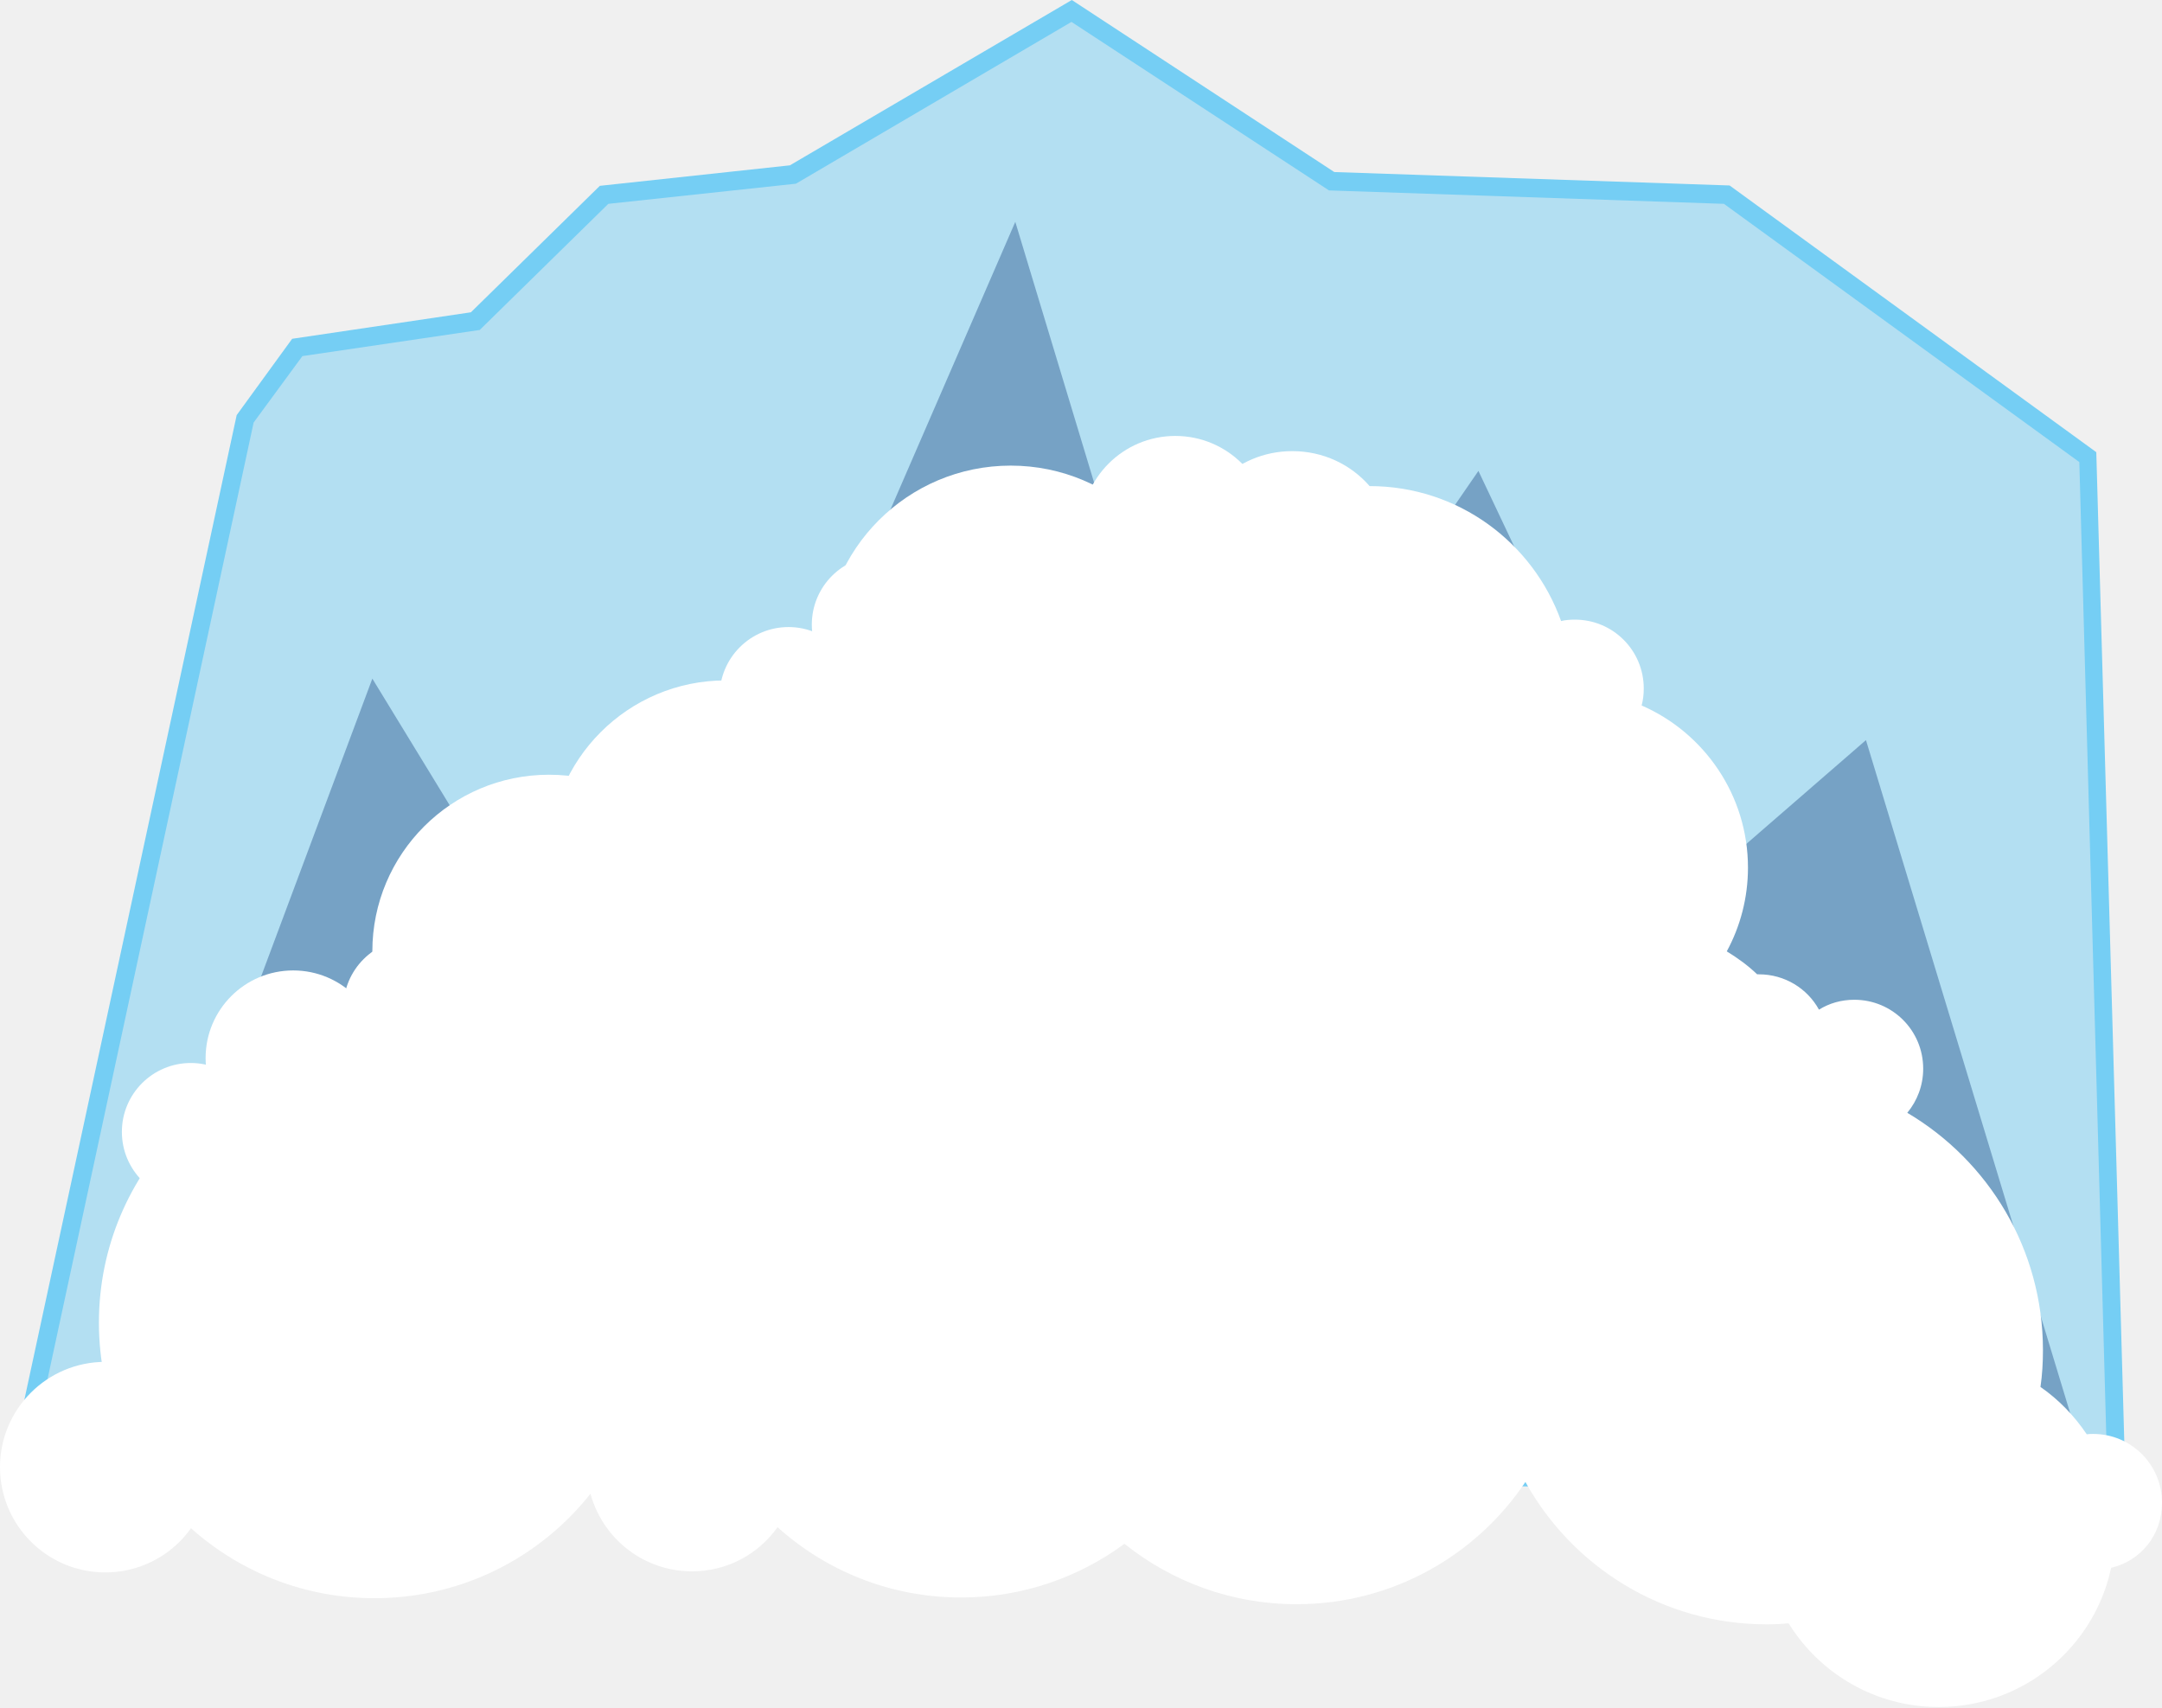
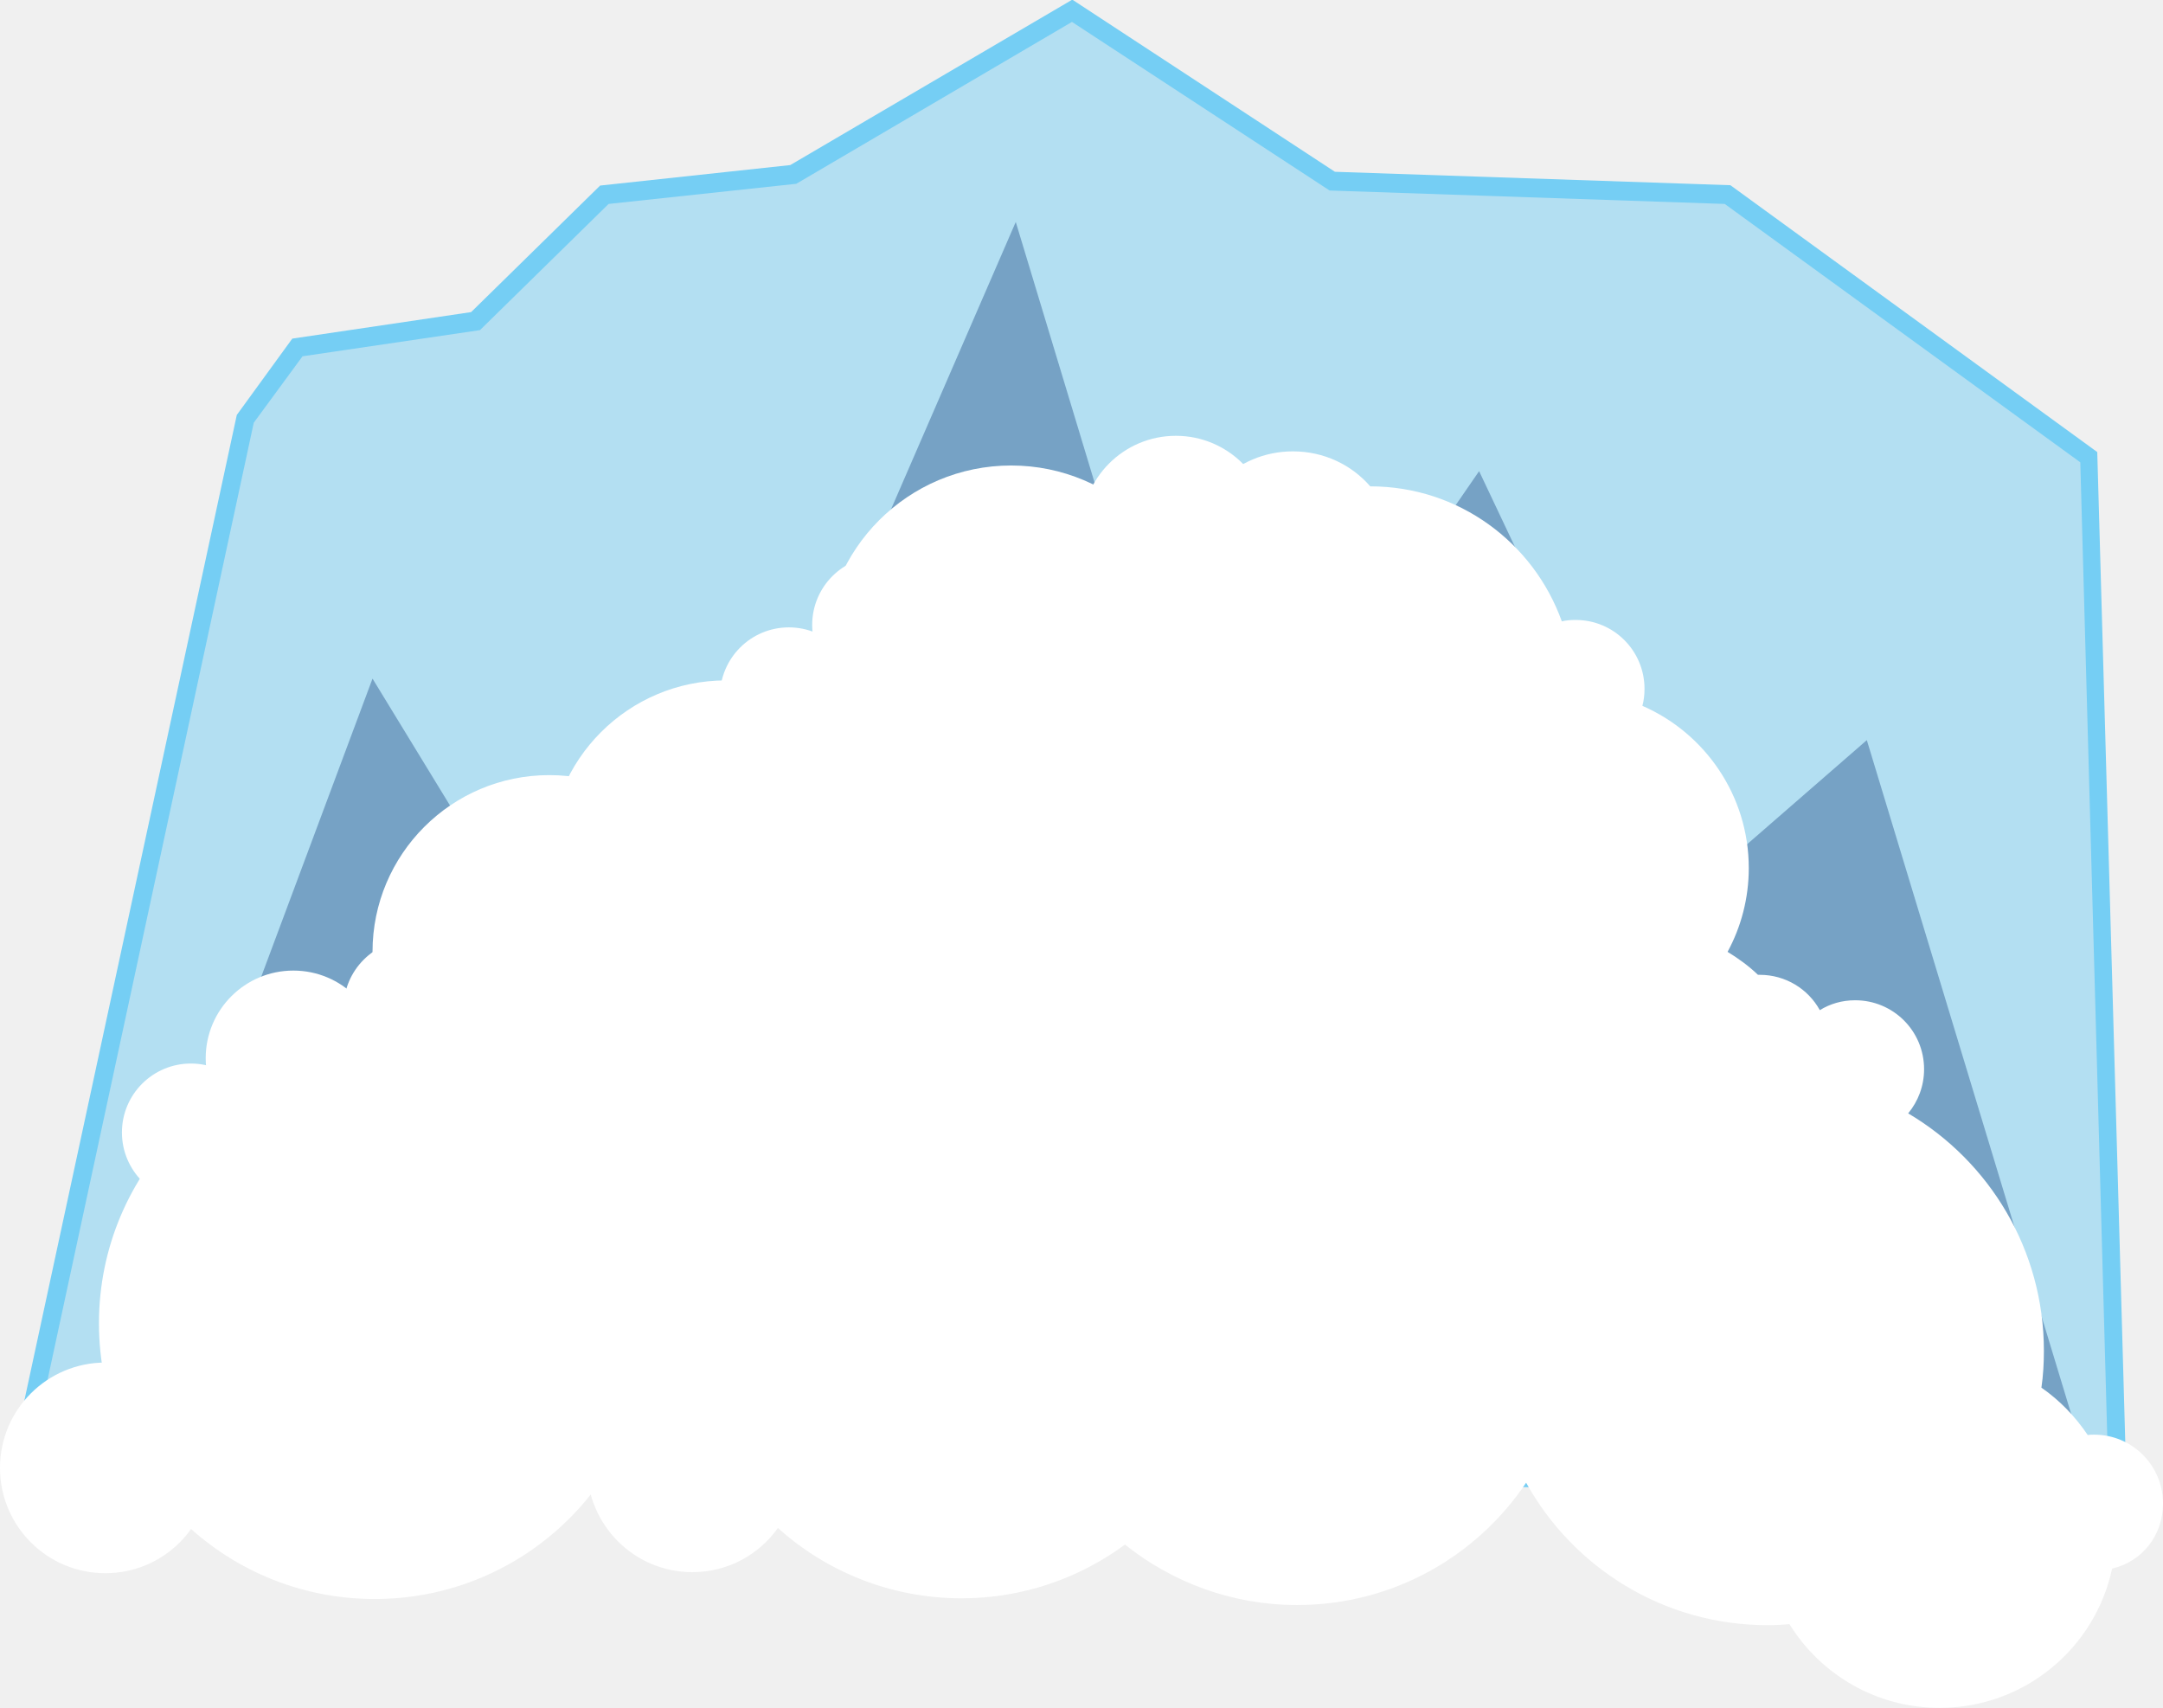
- <svg xmlns="http://www.w3.org/2000/svg" version="1.1" id="Layer_1" x="0px" y="0px" viewBox="0 308.4 612 483.3" enable-background="new 0 308.4 612 483.3" xml:space="preserve">
+ <svg xmlns="http://www.w3.org/2000/svg" version="1.1" id="Layer_1" x="0px" y="0px" viewBox="0 462.8 612 483.2" enable-background="new 0 462.8 612 483.2" xml:space="preserve">
  <g id="HOUSE13-ICE">
    <g>
-       <polygon opacity="0.5" fill="#75CEF4" enable-background="new    " points="5.1,725.2 69.4,427 84.1,406.7 134.6,399.2 171,363.6     224.5,357.8 303.4,311.5 377,359.8 488.9,363.6 591.1,437.9 599.1,727.2   " />
-       <path fill="#75CEF4" d="M601.7,729.7L1.9,727.8L67,425.9l15.7-21.6l50.6-7.5l36.5-35.8l53.8-5.8l79.8-46.8l74.3,48.7l111.9,3.8    l103.8,75.5L601.7,729.7z M8.3,722.7l588.2,1.9l-7.9-285.4L488,366.1l-111.8-3.8l-72.9-47.7l-78,45.8l-53.1,5.7l-36.4,35.7    l-50.2,7.4L71.8,428L8.3,722.7z" />
-       <polygon opacity="0.36" fill="#0A3575" enable-background="new    " points="21.1,726.2 105.4,500.5 179,621 287.4,371.2     342.2,552.5 418.5,441.7 476,563.2 528.2,517.9 591.1,725.2   " />
+       <polygon opacity="0.5" fill="#75CEF4" enable-background="new    " points="5.1,879.6 69.4,581.3 84.1,561.1 134.6,553.6 171,518     224.5,512.2 303.4,465.9 377,514.2 488.9,518 591.1,592.2 599.1,881.6   " />
+       <path fill="#75CEF4" d="M601.7,884.1L1.9,882.2L67,580.2l15.7-21.6l50.6-7.5l36.5-35.8l53.8-5.8l79.8-46.8l74.3,48.7l111.9,3.8    l103.8,75.5L601.7,884.1z M8.3,877.1l588.2,1.9l-7.9-285.4L488,520.5l-111.8-3.8L303.3,469l-78,45.8l-53.1,5.7l-36.4,35.7    l-50.2,7.4l-13.8,18.8L8.3,877.1z" />
+       <polygon opacity="0.36" fill="#0A3575" enable-background="new    " points="21.1,880.6 105.4,654.8 179,775.3 287.4,525.6     342.2,706.8 418.5,596.1 476,717.6 528.2,672.2 591.1,879.6   " />
    </g>
    <g>
-       <circle fill="#FFFFFF" cx="205.4" cy="551" r="50" />
-       <circle fill="#FFFFFF" cx="155.4" cy="577.7" r="50" />
-       <circle fill="#FFFFFF" cx="106" cy="682.8" r="78" />
-       <circle fill="#FFFFFF" cx="286.1" cy="493" r="52.8" />
-       <circle fill="#FFFFFF" cx="29.8" cy="723.7" r="29.8" />
-       <circle fill="#FFFFFF" cx="83" cy="607.9" r="24.8" />
-       <circle fill="#FFFFFF" cx="54" cy="628.8" r="19.5" />
-       <circle fill="#FFFFFF" cx="116.7" cy="593.7" r="19.5" />
-       <circle fill="#FFFFFF" cx="249.3" cy="485.2" r="19.5" />
-       <circle fill="#FFFFFF" cx="332.7" cy="458.5" r="26.7" />
-       <circle fill="#FFFFFF" cx="223.2" cy="505.4" r="19.5" />
+       <circle fill="#FFFFFF" cx="205.4" cy="705.3" r="50" />
+       <circle fill="#FFFFFF" cx="155.4" cy="732.1" r="50" />
+       <circle fill="#FFFFFF" cx="106" cy="837.2" r="78" />
+       <circle fill="#FFFFFF" cx="286.1" cy="647.3" r="52.8" />
+       <circle fill="#FFFFFF" cx="29.8" cy="878.1" r="29.8" />
+       <circle fill="#FFFFFF" cx="83" cy="762.2" r="24.8" />
+       <circle fill="#FFFFFF" cx="54" cy="783.2" r="19.5" />
+       <circle fill="#FFFFFF" cx="116.7" cy="748.1" r="19.5" />
+       <circle fill="#FFFFFF" cx="249.3" cy="639.6" r="19.5" />
+       <circle fill="#FFFFFF" cx="332.7" cy="612.8" r="26.7" />
+       <circle fill="#FFFFFF" cx="223.2" cy="659.8" r="19.5" />
    </g>
  </g>
  <g id="Layer_1_1_">
</g>
-   <path fill="#FFFFFF" d="M612,733.8c0-10.8-8.7-19.5-19.5-19.5c-0.6,0-1.2,0-1.8,0.1c-3.5-5.2-7.9-9.8-13.1-13.4  c0.5-3.4,0.7-6.9,0.7-10.4c0-28.6-15.4-53.6-38.4-67.2c2.8-3.4,4.5-7.7,4.5-12.5c0-10.8-8.7-19.5-19.5-19.5c-3.7,0-7.1,1-10,2.8  c-3.3-6-9.7-10-17-10c-0.2,0-0.3,0-0.5,0c-2.6-2.5-5.5-4.6-8.6-6.5c3.8-7,6-15.1,6-23.7c0-20.5-12.4-38.2-30.1-45.9  c0.4-1.5,0.6-3.1,0.6-4.8c0-10.8-8.7-19.5-19.5-19.5c-1.3,0-2.7,0.1-3.9,0.4c-8-22.3-29.2-38.2-54.2-38.2l0,0  c-5.3-6.1-13.1-9.9-21.9-9.9c-16.1,0-29.1,13-29.1,29.1c0,3.1,0.5,6.2,1.4,9c-0.2,0.4-0.5,0.8-0.7,1.3c-3.3-2.6-7.5-4.2-12.1-4.2  c-10.8,0-19.5,8.7-19.5,19.5c0,0.6,0,1.3,0.1,1.9c-2.1-0.7-4.3-1.2-6.6-1.2c-10.8,0-19.5,8.7-19.5,19.5c0,3.1,0.7,6,2,8.6  c-3-1.9-6.6-3.1-10.5-3.1c-10.8,0-19.5,8.7-19.5,19.5c0,5.1,2,9.7,5.2,13.2c-6.6,8.5-10.6,19.1-10.6,30.7c0,1,0,2.1,0.1,3.1  c-12.4,1.3-22.2,11.8-22.2,24.6c0,0.6,0,1.3,0.1,1.9c-1.4-0.3-2.8-0.5-4.3-0.5c-10.8,0-19.5,8.7-19.5,19.5c0,5.1,2,9.7,5.2,13.2  c-7.4,11.9-11.6,25.9-11.6,40.9c0,3.8,0.3,7.5,0.8,11.1c-16,0.5-28.9,13.6-28.9,29.7c0,16.4,13.3,29.8,29.8,29.8  c10,0,18.8-4.9,24.2-12.5c13.8,12.4,32,19.9,52,19.9c17.3,0,33.3-5.7,46.2-15.2c13.4,10.7,30.3,17.1,48.7,17.1  c27,0,50.8-13.7,64.8-34.6c13.3,24,38.9,40.3,68.3,40.3c2.1,0,4.2-0.1,6.2-0.3c8.8,14.2,24.5,23.7,42.5,23.7c24,0,44-16.9,48.8-39.4  C606.1,750.2,612,742.8,612,733.8z" />
-   <rect x="150" y="539.2" fill="#FFFFFF" width="112" height="166.1" />
+   <path fill="#FFFFFF" d="M612,888.2c0-10.8-8.7-19.5-19.5-19.5c-0.6,0-1.2,0-1.8,0.1c-3.5-5.2-7.9-9.8-13.1-13.4  c0.5-3.4,0.7-6.9,0.7-10.4c0-28.6-15.4-53.6-38.4-67.2c2.8-3.4,4.5-7.7,4.5-12.5c0-10.8-8.7-19.5-19.5-19.5c-3.7,0-7.1,1-10,2.8  c-3.3-6-9.7-10-17-10c-0.2,0-0.3,0-0.5,0c-2.6-2.5-5.5-4.6-8.6-6.5c3.8-7,6-15.1,6-23.7c0-20.5-12.4-38.2-30.1-45.9  c0.4-1.5,0.6-3.1,0.6-4.8c0-10.8-8.7-19.5-19.5-19.5c-1.3,0-2.7,0.1-3.9,0.4c-8-22.3-29.2-38.2-54.2-38.2l0,0  c-5.3-6.1-13.1-9.9-21.9-9.9c-16.1,0-29.1,13-29.1,29.1c0,3.1,0.5,6.2,1.4,9c-0.2,0.4-0.5,0.8-0.7,1.3c-3.3-2.6-7.5-4.2-12.1-4.2  c-10.8,0-19.5,8.7-19.5,19.5c0,0.6,0,1.3,0.1,1.9c-2.1-0.7-4.3-1.2-6.6-1.2c-10.8,0-19.5,8.7-19.5,19.5c0,3.1,0.7,6,2,8.6  c-3-1.9-6.6-3.1-10.5-3.1c-10.8,0-19.5,8.7-19.5,19.5c0,5.1,2,9.7,5.2,13.2c-6.6,8.5-10.6,19.1-10.6,30.7c0,1,0,2.1,0.1,3.1  c-12.4,1.3-22.2,11.8-22.2,24.6c0,0.6,0,1.3,0.1,1.9c-1.4-0.3-2.8-0.5-4.3-0.5c-10.8,0-19.5,8.7-19.5,19.5c0,5.1,2,9.7,5.2,13.2  c-7.4,11.9-11.6,25.9-11.6,40.9c0,3.8,0.3,7.5,0.8,11.1c-16,0.5-28.9,13.6-28.9,29.7c0,16.4,13.3,29.8,29.8,29.8  c10,0,18.8-4.9,24.2-12.5c13.8,12.4,32,19.9,52,19.9c17.3,0,33.3-5.7,46.2-15.2c13.4,10.7,30.3,17.1,48.7,17.1  c27,0,50.8-13.7,64.8-34.6c13.3,24,38.9,40.3,68.3,40.3c2.1,0,4.2-0.1,6.2-0.3c8.8,14.2,24.5,23.7,42.5,23.7c24,0,44-16.9,48.8-39.4  C606.1,904.6,612,897.2,612,888.2z" />
+   <rect x="150" y="693.6" fill="#FFFFFF" width="112" height="166.1" />
</svg>
